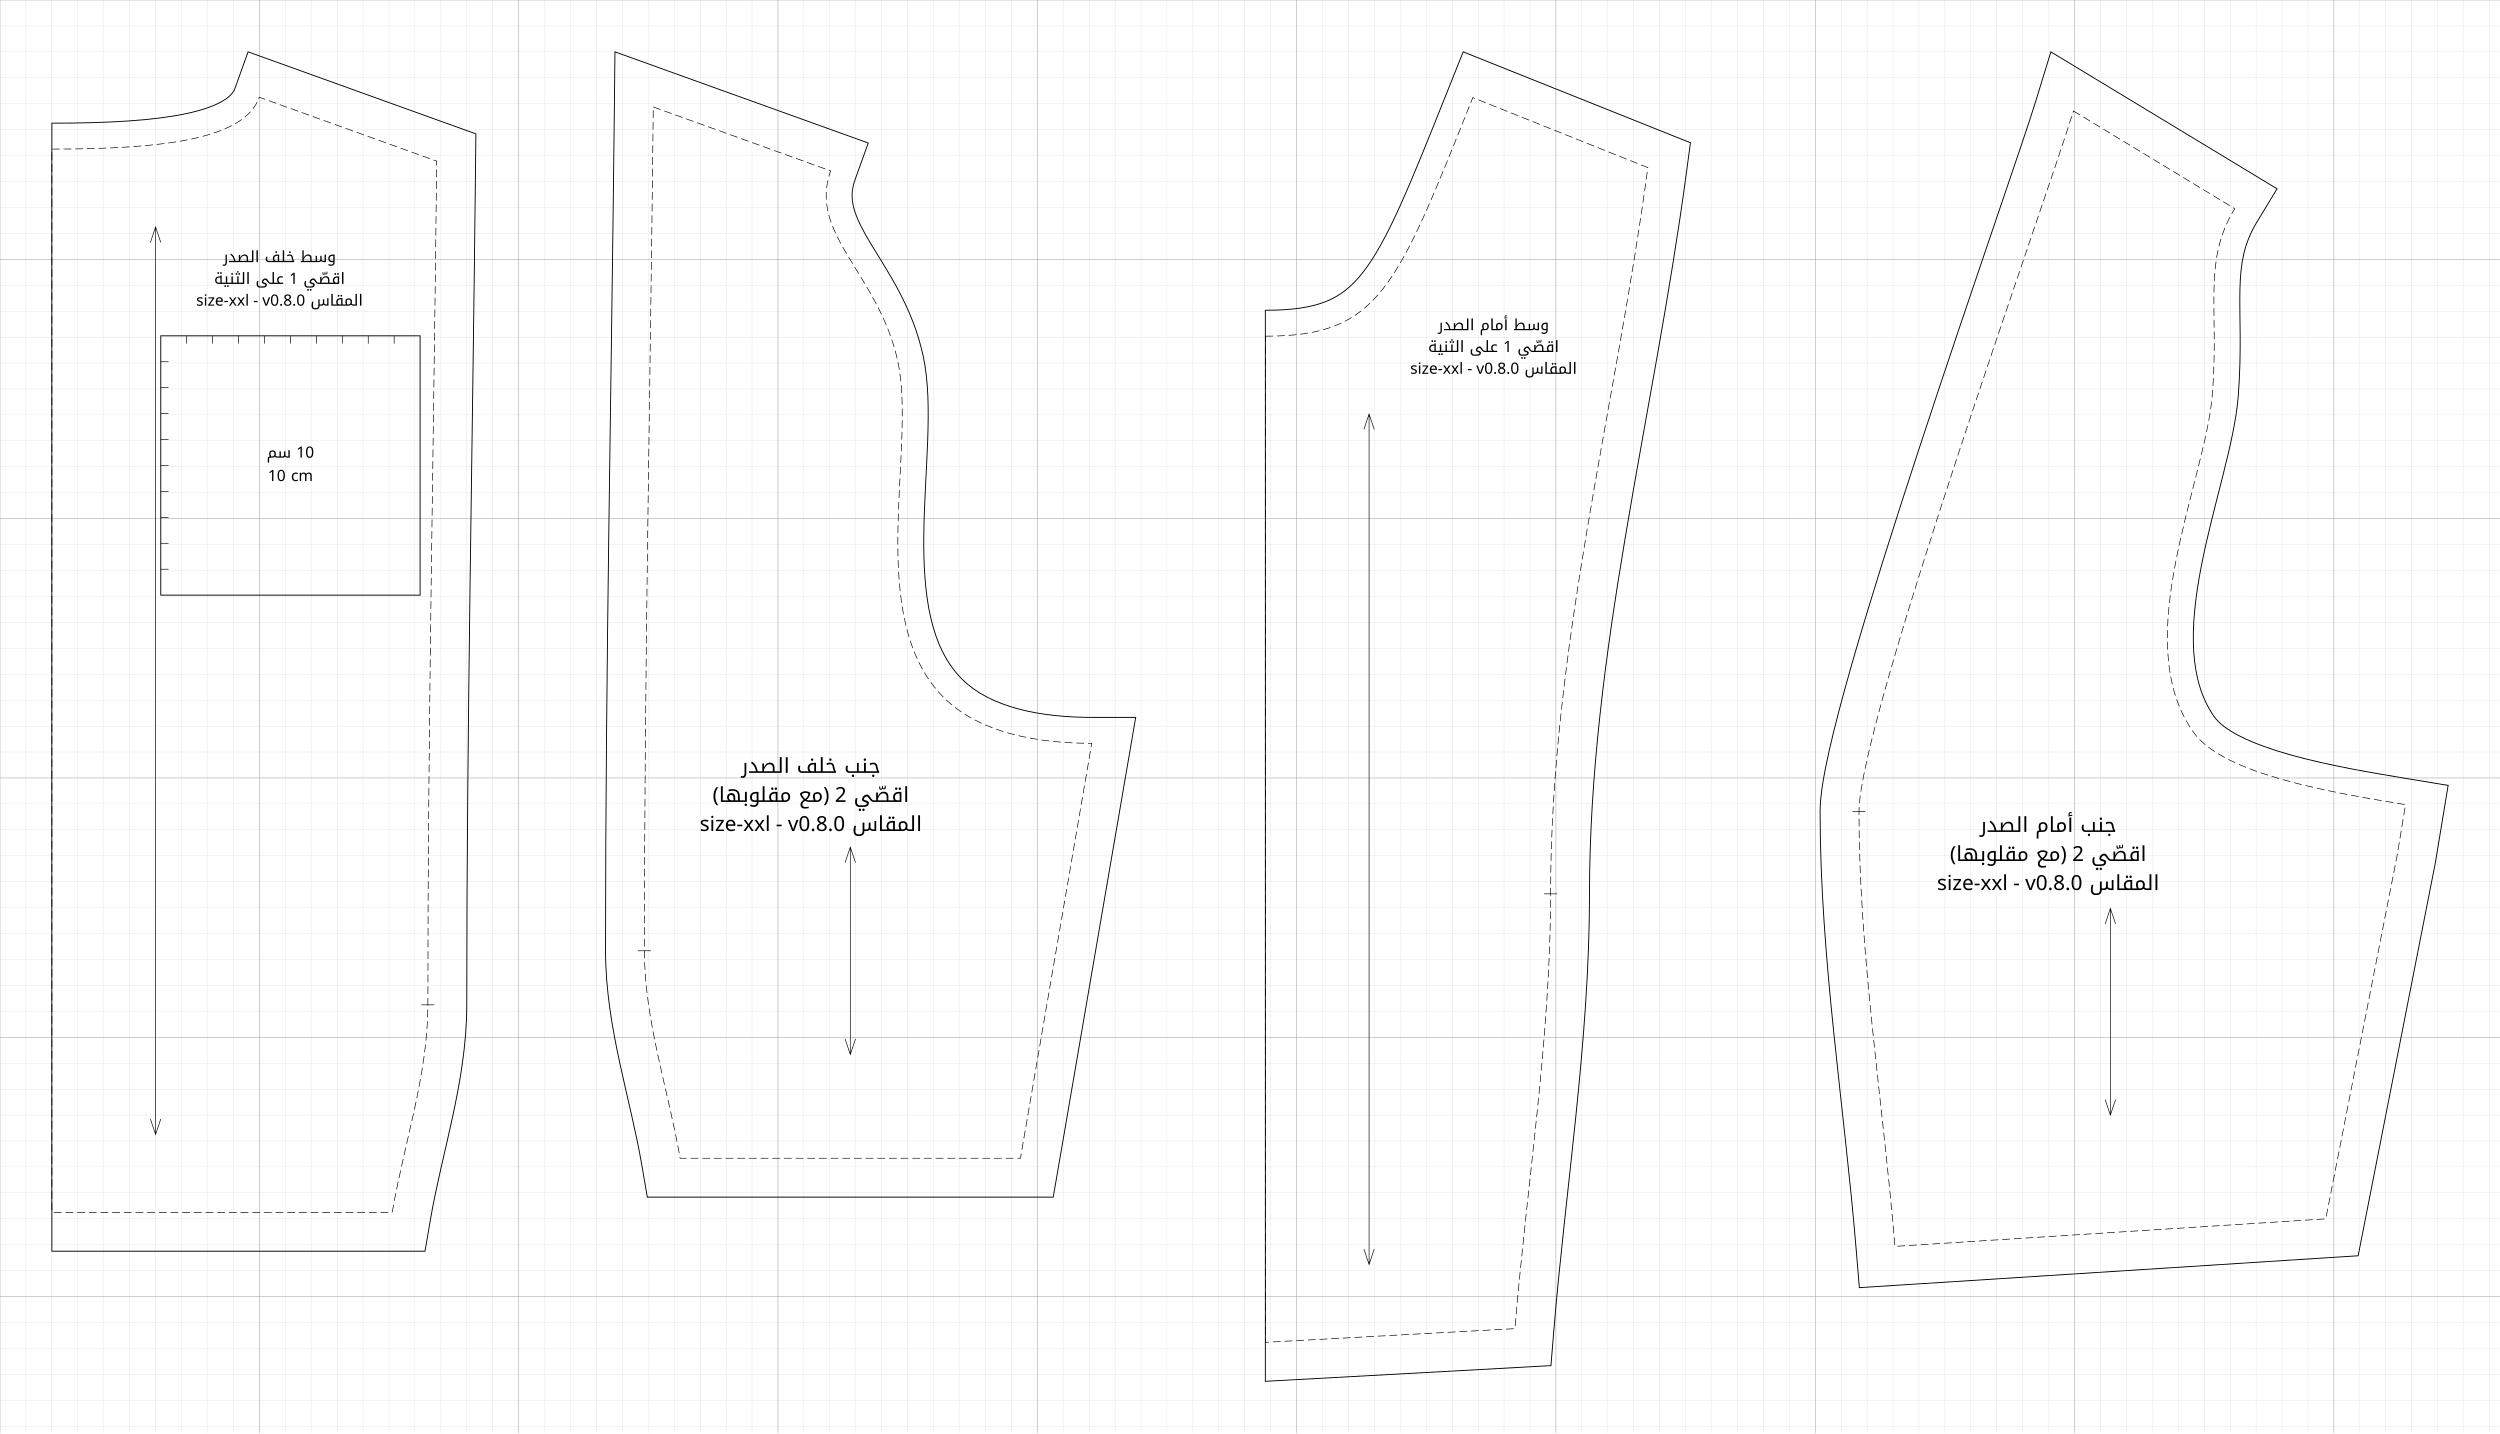
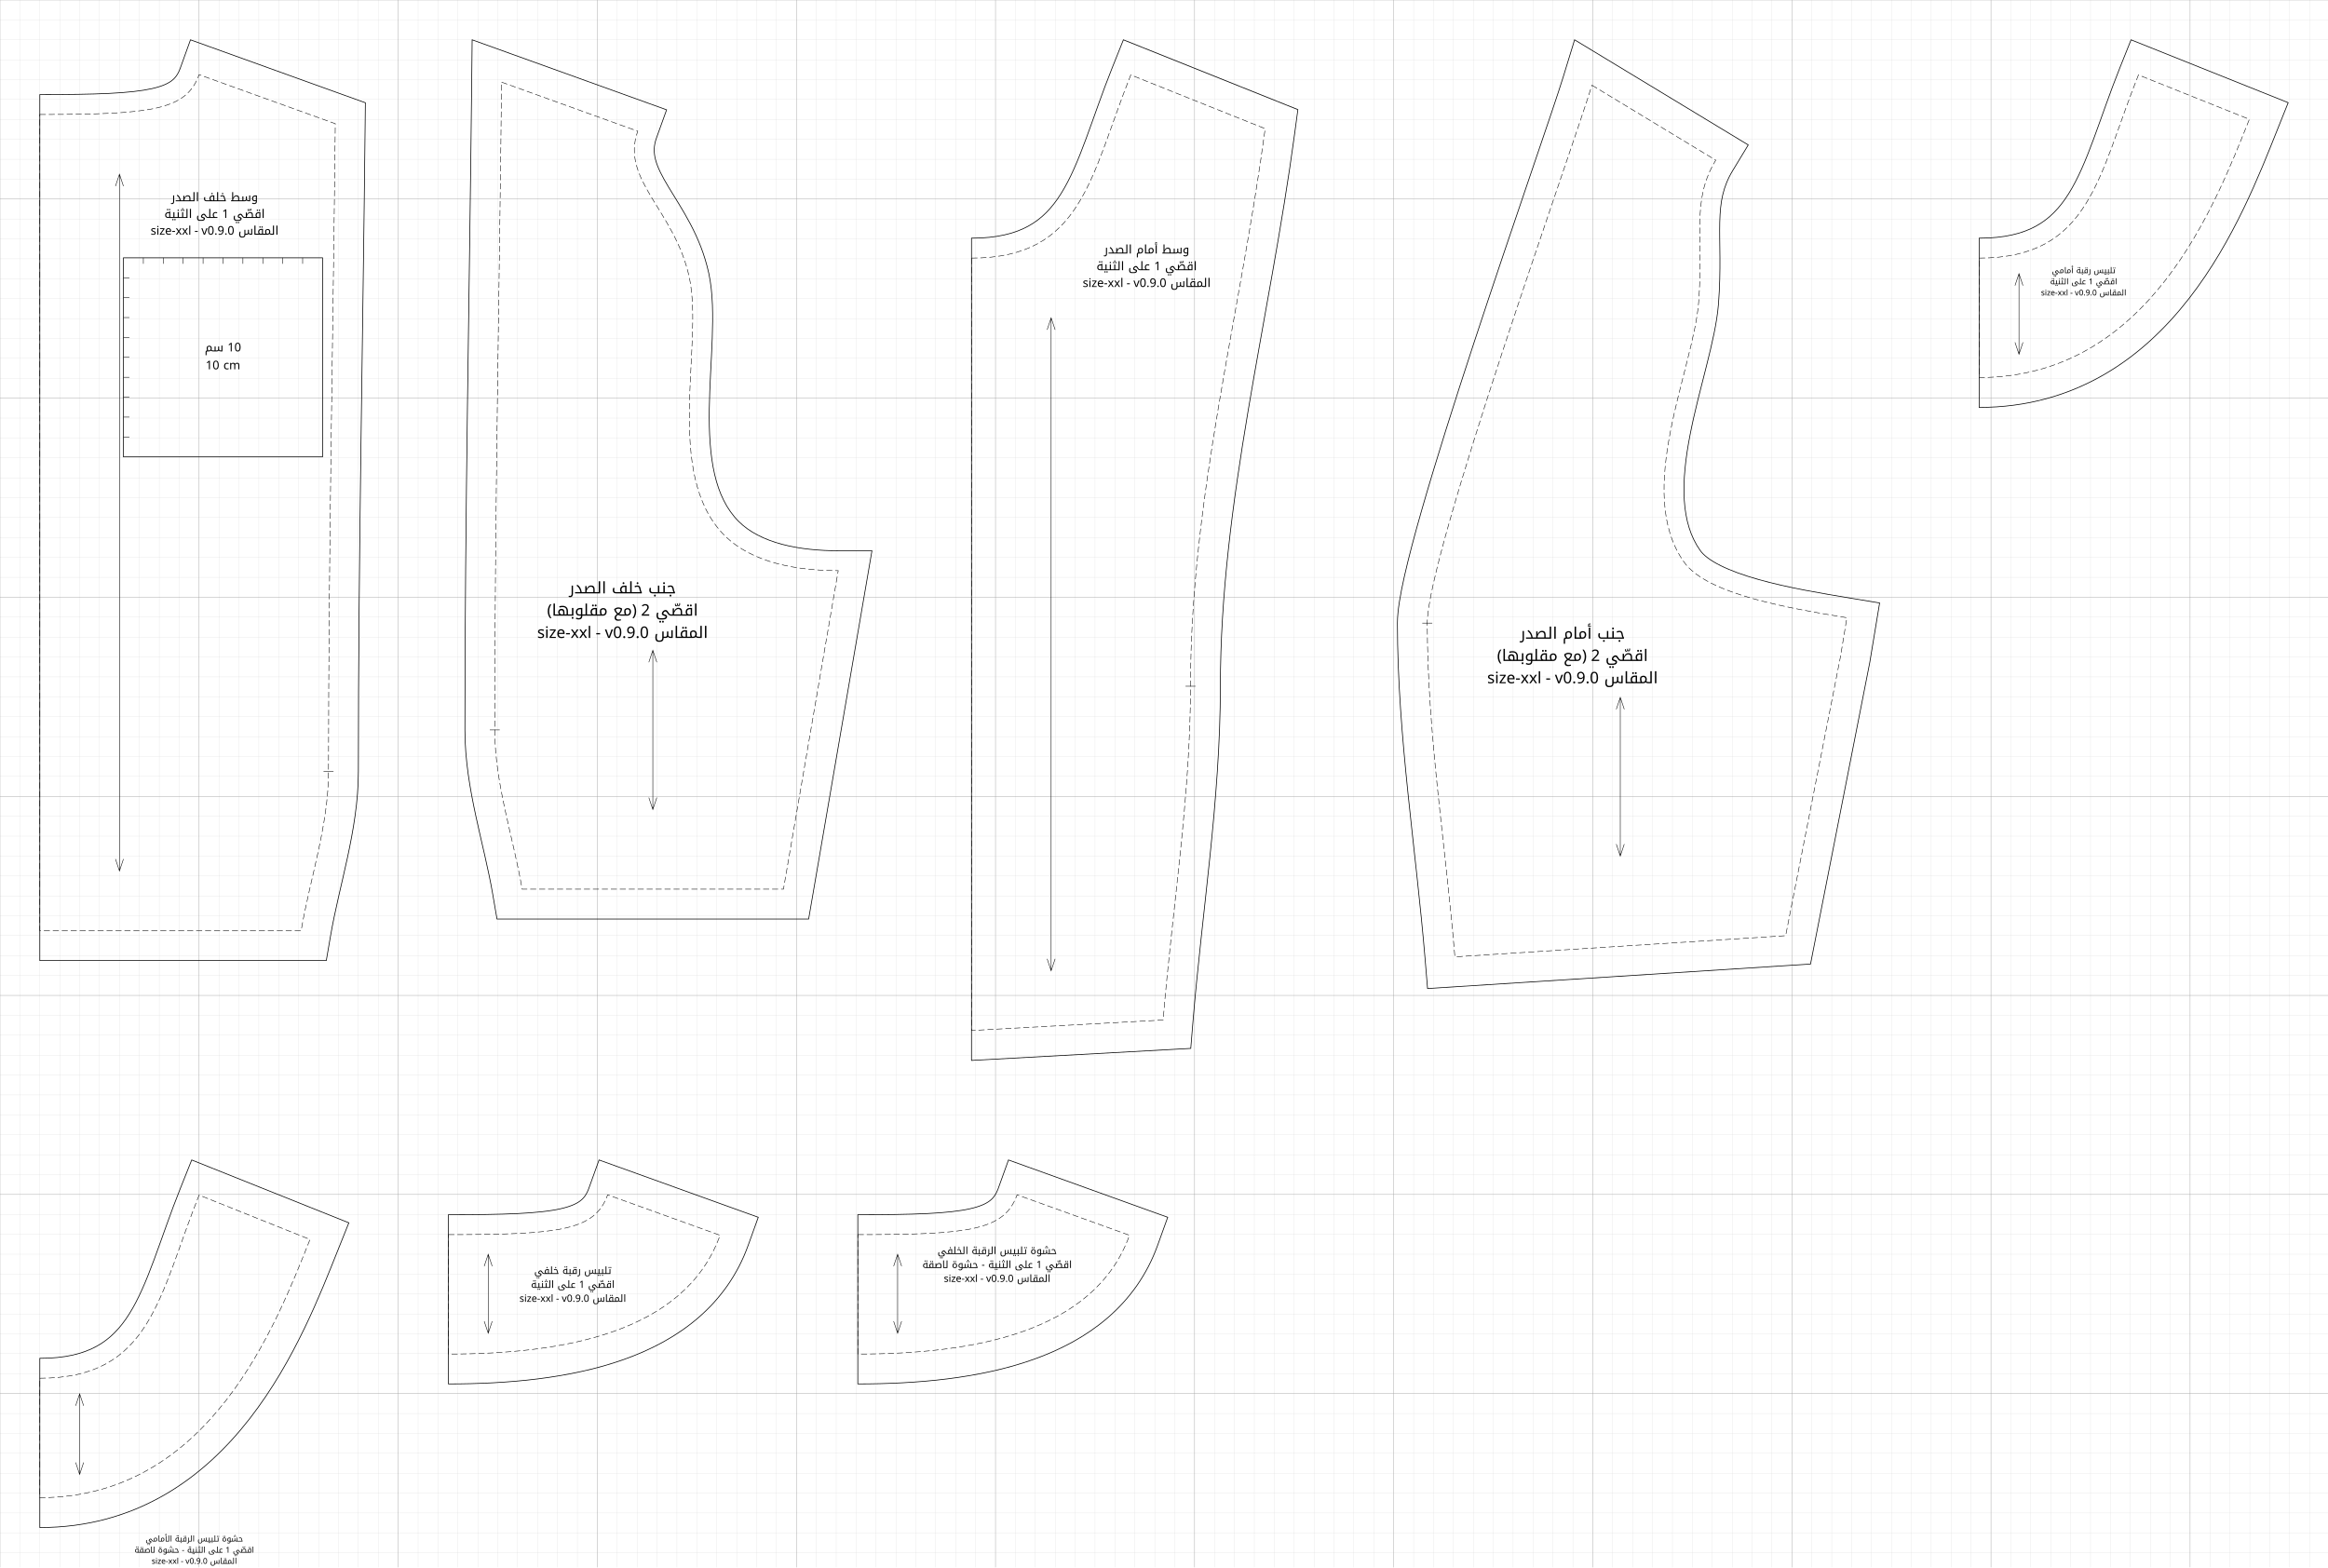
- <svg xmlns="http://www.w3.org/2000/svg" width="964.06mm" height="552.66mm" viewBox="0 0 964.06 552.66">
+ <svg xmlns="http://www.w3.org/2000/svg" width="1169.27mm" height="787.30mm" viewBox="0 0 1169.27 787.30">
  <g id="layer-grid">
-     <path id="grid-minor" d="M 10.00 0 V 552.66 M 20.00 0 V 552.66 M 30.00 0 V 552.66 M 40.00 0 V 552.66 M 50.00 0 V 552.66 M 60.00 0 V 552.66 M 70.00 0 V 552.66 M 80.00 0 V 552.66 M 90.00 0 V 552.66 M 110.00 0 V 552.66 M 120.00 0 V 552.66 M 130.00 0 V 552.66 M 140.00 0 V 552.66 M 150.00 0 V 552.66 M 160.00 0 V 552.66 M 170.00 0 V 552.66 M 180.00 0 V 552.66 M 190.00 0 V 552.66 M 210.00 0 V 552.66 M 220.00 0 V 552.66 M 230.00 0 V 552.66 M 240.00 0 V 552.66 M 250.00 0 V 552.66 M 260.00 0 V 552.66 M 270.00 0 V 552.66 M 280.00 0 V 552.66 M 290.00 0 V 552.66 M 310.00 0 V 552.66 M 320.00 0 V 552.66 M 330.00 0 V 552.66 M 340.00 0 V 552.66 M 350.00 0 V 552.66 M 360.00 0 V 552.66 M 370.00 0 V 552.66 M 380.00 0 V 552.66 M 390.00 0 V 552.66 M 410.00 0 V 552.66 M 420.00 0 V 552.66 M 430.00 0 V 552.66 M 440.00 0 V 552.66 M 450.00 0 V 552.66 M 460.00 0 V 552.66 M 470.00 0 V 552.66 M 480.00 0 V 552.66 M 490.00 0 V 552.66 M 510.00 0 V 552.66 M 520.00 0 V 552.66 M 530.00 0 V 552.66 M 540.00 0 V 552.66 M 550.00 0 V 552.66 M 560.00 0 V 552.66 M 570.00 0 V 552.66 M 580.00 0 V 552.66 M 590.00 0 V 552.66 M 610.00 0 V 552.66 M 620.00 0 V 552.66 M 630.00 0 V 552.66 M 640.00 0 V 552.66 M 650.00 0 V 552.66 M 660.00 0 V 552.66 M 670.00 0 V 552.66 M 680.00 0 V 552.66 M 690.00 0 V 552.66 M 710.00 0 V 552.66 M 720.00 0 V 552.66 M 730.00 0 V 552.66 M 740.00 0 V 552.66 M 750.00 0 V 552.66 M 760.00 0 V 552.66 M 770.00 0 V 552.66 M 780.00 0 V 552.66 M 790.00 0 V 552.66 M 810.00 0 V 552.66 M 820.00 0 V 552.66 M 830.00 0 V 552.66 M 840.00 0 V 552.66 M 850.00 0 V 552.66 M 860.00 0 V 552.66 M 870.00 0 V 552.66 M 880.00 0 V 552.66 M 890.00 0 V 552.66 M 910.00 0 V 552.66 M 920.00 0 V 552.66 M 930.00 0 V 552.66 M 940.00 0 V 552.66 M 950.00 0 V 552.66 M 960.00 0 V 552.66 M 0 10.00 H 964.06 M 0 20.00 H 964.06 M 0 30.00 H 964.06 M 0 40.00 H 964.06 M 0 50.00 H 964.06 M 0 60.00 H 964.06 M 0 70.00 H 964.06 M 0 80.00 H 964.06 M 0 90.00 H 964.06 M 0 110.00 H 964.06 M 0 120.00 H 964.06 M 0 130.00 H 964.06 M 0 140.00 H 964.06 M 0 150.00 H 964.06 M 0 160.00 H 964.06 M 0 170.00 H 964.06 M 0 180.00 H 964.06 M 0 190.00 H 964.06 M 0 210.00 H 964.06 M 0 220.00 H 964.06 M 0 230.00 H 964.06 M 0 240.00 H 964.06 M 0 250.00 H 964.06 M 0 260.00 H 964.06 M 0 270.00 H 964.06 M 0 280.00 H 964.06 M 0 290.00 H 964.06 M 0 310.00 H 964.06 M 0 320.00 H 964.06 M 0 330.00 H 964.06 M 0 340.00 H 964.06 M 0 350.00 H 964.06 M 0 360.00 H 964.06 M 0 370.00 H 964.06 M 0 380.00 H 964.06 M 0 390.00 H 964.06 M 0 410.00 H 964.06 M 0 420.00 H 964.06 M 0 430.00 H 964.06 M 0 440.00 H 964.06 M 0 450.00 H 964.06 M 0 460.00 H 964.06 M 0 470.00 H 964.06 M 0 480.00 H 964.06 M 0 490.00 H 964.06 M 0 510.00 H 964.06 M 0 520.00 H 964.06 M 0 530.00 H 964.06 M 0 540.00 H 964.06 M 0 550.00 H 964.06" fill="none" stroke="#d0d0d0" stroke-width="0.1" />
-     <path id="grid-major" d="M 0.00 0 V 552.66 M 100.00 0 V 552.66 M 200.00 0 V 552.66 M 300.00 0 V 552.66 M 400.00 0 V 552.66 M 500.00 0 V 552.66 M 600.00 0 V 552.66 M 700.00 0 V 552.66 M 800.00 0 V 552.66 M 900.00 0 V 552.66 M 0 0.00 H 964.06 M 0 100.00 H 964.06 M 0 200.00 H 964.06 M 0 300.00 H 964.06 M 0 400.00 H 964.06 M 0 500.00 H 964.06" fill="none" stroke="#a0a0a0" stroke-width="0.2" />
+     <path id="grid-minor" d="M 10.00 0 V 787.30 M 20.00 0 V 787.30 M 30.00 0 V 787.30 M 40.00 0 V 787.30 M 50.00 0 V 787.30 M 60.00 0 V 787.30 M 70.00 0 V 787.30 M 80.00 0 V 787.30 M 90.00 0 V 787.30 M 110.00 0 V 787.30 M 120.00 0 V 787.30 M 130.00 0 V 787.30 M 140.00 0 V 787.30 M 150.00 0 V 787.30 M 160.00 0 V 787.30 M 170.00 0 V 787.30 M 180.00 0 V 787.30 M 190.00 0 V 787.30 M 210.00 0 V 787.30 M 220.00 0 V 787.30 M 230.00 0 V 787.30 M 240.00 0 V 787.30 M 250.00 0 V 787.30 M 260.00 0 V 787.30 M 270.00 0 V 787.30 M 280.00 0 V 787.30 M 290.00 0 V 787.30 M 310.00 0 V 787.30 M 320.00 0 V 787.30 M 330.00 0 V 787.30 M 340.00 0 V 787.30 M 350.00 0 V 787.30 M 360.00 0 V 787.30 M 370.00 0 V 787.30 M 380.00 0 V 787.30 M 390.00 0 V 787.30 M 410.00 0 V 787.30 M 420.00 0 V 787.30 M 430.00 0 V 787.30 M 440.00 0 V 787.30 M 450.00 0 V 787.30 M 460.00 0 V 787.30 M 470.00 0 V 787.30 M 480.00 0 V 787.30 M 490.00 0 V 787.30 M 510.00 0 V 787.30 M 520.00 0 V 787.30 M 530.00 0 V 787.30 M 540.00 0 V 787.30 M 550.00 0 V 787.30 M 560.00 0 V 787.30 M 570.00 0 V 787.30 M 580.00 0 V 787.30 M 590.00 0 V 787.30 M 610.00 0 V 787.30 M 620.00 0 V 787.30 M 630.00 0 V 787.30 M 640.00 0 V 787.30 M 650.00 0 V 787.30 M 660.00 0 V 787.30 M 670.00 0 V 787.30 M 680.00 0 V 787.30 M 690.00 0 V 787.30 M 710.00 0 V 787.30 M 720.00 0 V 787.30 M 730.00 0 V 787.30 M 740.00 0 V 787.30 M 750.00 0 V 787.30 M 760.00 0 V 787.30 M 770.00 0 V 787.30 M 780.00 0 V 787.30 M 790.00 0 V 787.30 M 810.00 0 V 787.30 M 820.00 0 V 787.30 M 830.00 0 V 787.30 M 840.00 0 V 787.30 M 850.00 0 V 787.30 M 860.00 0 V 787.30 M 870.00 0 V 787.30 M 880.00 0 V 787.30 M 890.00 0 V 787.30 M 910.00 0 V 787.30 M 920.00 0 V 787.30 M 930.00 0 V 787.30 M 940.00 0 V 787.30 M 950.00 0 V 787.30 M 960.00 0 V 787.30 M 970.00 0 V 787.30 M 980.00 0 V 787.30 M 990.00 0 V 787.30 M 1010.00 0 V 787.30 M 1020.00 0 V 787.30 M 1030.00 0 V 787.30 M 1040.00 0 V 787.30 M 1050.00 0 V 787.30 M 1060.00 0 V 787.30 M 1070.00 0 V 787.30 M 1080.00 0 V 787.30 M 1090.00 0 V 787.30 M 1110.00 0 V 787.30 M 1120.00 0 V 787.30 M 1130.00 0 V 787.30 M 1140.00 0 V 787.30 M 1150.00 0 V 787.30 M 1160.00 0 V 787.30 M 0 10.00 H 1169.27 M 0 20.00 H 1169.27 M 0 30.00 H 1169.27 M 0 40.00 H 1169.27 M 0 50.00 H 1169.27 M 0 60.00 H 1169.27 M 0 70.00 H 1169.27 M 0 80.00 H 1169.27 M 0 90.00 H 1169.27 M 0 110.00 H 1169.27 M 0 120.00 H 1169.27 M 0 130.00 H 1169.27 M 0 140.00 H 1169.27 M 0 150.00 H 1169.27 M 0 160.00 H 1169.27 M 0 170.00 H 1169.27 M 0 180.00 H 1169.27 M 0 190.00 H 1169.27 M 0 210.00 H 1169.27 M 0 220.00 H 1169.27 M 0 230.00 H 1169.27 M 0 240.00 H 1169.27 M 0 250.00 H 1169.27 M 0 260.00 H 1169.27 M 0 270.00 H 1169.27 M 0 280.00 H 1169.27 M 0 290.00 H 1169.27 M 0 310.00 H 1169.27 M 0 320.00 H 1169.27 M 0 330.00 H 1169.27 M 0 340.00 H 1169.27 M 0 350.00 H 1169.27 M 0 360.00 H 1169.27 M 0 370.00 H 1169.27 M 0 380.00 H 1169.27 M 0 390.00 H 1169.27 M 0 410.00 H 1169.27 M 0 420.00 H 1169.27 M 0 430.00 H 1169.27 M 0 440.00 H 1169.27 M 0 450.00 H 1169.27 M 0 460.00 H 1169.27 M 0 470.00 H 1169.27 M 0 480.00 H 1169.27 M 0 490.00 H 1169.27 M 0 510.00 H 1169.27 M 0 520.00 H 1169.27 M 0 530.00 H 1169.27 M 0 540.00 H 1169.27 M 0 550.00 H 1169.27 M 0 560.00 H 1169.27 M 0 570.00 H 1169.27 M 0 580.00 H 1169.27 M 0 590.00 H 1169.27 M 0 610.00 H 1169.27 M 0 620.00 H 1169.27 M 0 630.00 H 1169.27 M 0 640.00 H 1169.27 M 0 650.00 H 1169.27 M 0 660.00 H 1169.27 M 0 670.00 H 1169.27 M 0 680.00 H 1169.27 M 0 690.00 H 1169.27 M 0 710.00 H 1169.27 M 0 720.00 H 1169.27 M 0 730.00 H 1169.27 M 0 740.00 H 1169.27 M 0 750.00 H 1169.27 M 0 760.00 H 1169.27 M 0 770.00 H 1169.27 M 0 780.00 H 1169.27" fill="none" stroke="#d0d0d0" stroke-width="0.1" />
+     <path id="grid-major" d="M 0.00 0 V 787.30 M 100.00 0 V 787.30 M 200.00 0 V 787.30 M 300.00 0 V 787.30 M 400.00 0 V 787.30 M 500.00 0 V 787.30 M 600.00 0 V 787.30 M 700.00 0 V 787.30 M 800.00 0 V 787.30 M 900.00 0 V 787.30 M 1000.00 0 V 787.30 M 1100.00 0 V 787.30 M 0 0.00 H 1169.27 M 0 100.00 H 1169.27 M 0 200.00 H 1169.27 M 0 300.00 H 1169.27 M 0 400.00 H 1169.27 M 0 500.00 H 1169.27 M 0 600.00 H 1169.27 M 0 700.00 H 1169.27" fill="none" stroke="#a0a0a0" stroke-width="0.2" />
  </g>
  <g id="layer-cut">
-     <path id="piece-bodice-back-centre-cut" d="M 20.00 47.50 C 30.88 47.50 40.67 47.26 49.57 46.65 C 54.00 46.35 58.00 45.97 61.86 45.47 C 65.69 44.98 69.01 44.43 72.21 43.73 C 73.80 43.38 75.17 43.05 76.59 42.65 C 77.99 42.26 79.14 41.89 80.38 41.45 C 81.59 41.01 82.51 40.64 83.55 40.16 C 84.56 39.69 85.24 39.33 86.08 38.82 C 86.89 38.33 87.33 38.02 87.96 37.51 C 88.27 37.26 88.41 37.14 88.67 36.89 C 88.94 36.64 89.03 36.54 89.25 36.30 C 89.47 36.05 89.53 35.98 89.71 35.73 C 89.89 35.49 89.93 35.44 90.08 35.19 C 90.37 34.70 90.40 34.64 90.59 34.11 L 95.67 20.00 L 105.08 23.39 L 173.48 48.01 L 183.51 51.62 L 183.40 62.28 C 182.27 170.82 180.00 279.19 180.00 387.50 C 180.00 391.20 179.83 395.15 179.55 398.77 C 179.27 402.39 178.85 406.19 178.35 409.73 C 177.37 416.81 175.97 424.01 174.51 430.81 C 173.04 437.60 171.45 444.31 169.96 450.87 C 168.47 457.43 167.13 463.69 166.03 470.04 L 163.89 482.50 L 151.25 482.50 L 20.00 482.50 L 20.00 467.50 L 20.00 57.50 L 20.00 47.50 Z" fill="none" stroke="#000000" stroke-width="0.35" />
+     <path id="piece-bodice-back-centre-cut" d="M 20.00 47.50 C 33.95 47.50 45.30 47.38 54.73 46.92 C 59.41 46.69 63.41 46.39 67.10 45.98 C 68.93 45.78 70.52 45.56 72.12 45.31 C 73.70 45.05 75.01 44.80 76.37 44.50 C 77.71 44.19 78.75 43.92 79.88 43.56 C 80.99 43.22 81.75 42.94 82.67 42.55 C 83.56 42.16 84.09 41.90 84.81 41.48 C 85.52 41.07 85.86 40.84 86.43 40.38 C 86.99 39.94 87.21 39.73 87.68 39.23 C 88.14 38.73 88.33 38.49 88.73 37.90 C 89.13 37.31 89.34 36.96 89.69 36.25 C 90.05 35.52 90.28 34.99 90.59 34.11 L 95.67 20.00 L 105.08 23.39 L 173.48 48.01 L 183.51 51.62 L 183.40 62.28 C 182.27 170.82 180.00 279.19 180.00 387.50 C 180.00 391.20 179.83 395.15 179.55 398.77 C 179.27 402.39 178.85 406.19 178.35 409.73 C 177.37 416.81 175.97 424.01 174.51 430.81 C 173.04 437.60 171.45 444.31 169.96 450.87 C 168.47 457.43 167.13 463.69 166.03 470.04 L 163.89 482.50 L 151.25 482.50 L 20.00 482.50 L 20.00 467.50 L 20.00 57.50 L 20.00 47.50 Z" fill="none" stroke="#000000" stroke-width="0.35" />
    <path id="piece-bodice-back-side-cut" d="M 257.00 27.15 L 325.40 51.77 L 334.81 55.16 L 329.73 69.27 C 329.31 70.44 329.11 71.18 328.90 72.26 C 328.70 73.31 328.63 73.94 328.60 74.96 C 328.57 75.97 328.61 76.58 328.74 77.60 C 328.86 78.61 329.01 79.30 329.29 80.36 C 329.57 81.41 329.85 82.24 330.28 83.35 C 330.72 84.47 331.15 85.44 331.72 86.62 C 332.89 89.01 334.21 91.33 335.82 94.01 C 337.44 96.70 339.22 99.53 341.07 102.57 C 342.92 105.61 344.90 108.98 346.73 112.48 C 348.57 115.96 350.45 119.95 352.01 124.00 C 353.56 128.01 355.01 132.70 356.02 137.37 C 356.53 139.77 356.96 142.51 357.24 145.07 C 357.52 147.62 357.71 150.41 357.82 153.10 C 358.02 158.44 357.94 164.24 357.73 170.01 C 357.52 175.77 357.19 181.73 356.89 187.69 C 356.60 193.66 356.33 199.57 356.25 205.50 C 356.17 211.42 356.26 217.03 356.68 222.64 C 356.88 225.44 357.15 228.01 357.53 230.69 C 357.91 233.35 358.34 235.73 358.92 238.24 C 359.50 240.73 360.11 242.88 360.91 245.18 C 361.71 247.48 362.50 249.37 363.55 251.45 C 364.59 253.53 365.57 255.17 366.88 257.01 C 368.19 258.86 369.37 260.27 370.99 261.89 C 372.44 263.34 373.72 264.41 375.42 265.64 C 377.13 266.86 378.66 267.79 380.59 268.79 C 382.53 269.80 384.31 270.58 386.44 271.38 C 388.57 272.19 390.56 272.81 392.84 273.42 C 395.13 274.02 397.27 274.49 399.66 274.91 C 402.05 275.34 404.30 275.65 406.74 275.91 C 411.60 276.44 416.25 276.64 421.01 276.64 L 437.95 276.64 L 435.80 289.18 L 408.30 449.18 L 406.15 461.64 L 393.51 461.64 L 262.26 461.64 L 249.62 461.64 L 247.48 449.18 C 246.39 442.82 245.04 436.57 243.55 430.01 C 242.07 423.45 240.47 416.74 239.01 409.95 C 237.54 403.15 236.15 395.95 235.16 388.87 C 234.67 385.33 234.24 381.52 233.96 377.91 C 233.68 374.29 233.51 370.34 233.51 366.64 C 233.51 258.02 235.78 149.49 236.92 41.11 L 237.14 20.00 L 257.00 27.15 Z" fill="none" stroke="#000000" stroke-width="0.35" />
-     <path id="piece-bodice-front-centre-cut" d="M 487.95 119.64 C 490.56 119.64 492.86 119.58 495.16 119.44 C 497.44 119.29 499.37 119.10 501.38 118.81 C 503.36 118.52 504.94 118.21 506.68 117.77 C 508.39 117.33 509.69 116.91 511.19 116.32 C 512.69 115.73 513.78 115.20 515.12 114.44 C 516.46 113.67 517.45 113.01 518.70 112.04 C 519.95 111.07 520.93 110.20 522.13 108.98 C 523.34 107.74 524.35 106.59 525.54 105.07 C 526.74 103.54 527.81 102.03 529.01 100.19 C 530.22 98.32 531.34 96.44 532.56 94.24 C 535.03 89.80 537.45 84.85 540.10 78.96 C 542.77 73.03 545.55 66.44 548.61 58.94 C 551.68 51.44 554.98 43.13 558.67 33.93 L 564.24 20.00 L 573.52 23.71 L 641.02 50.71 L 651.87 55.05 L 650.32 66.63 C 647.16 90.22 643.20 113.81 639.09 137.14 C 634.98 160.47 630.69 183.67 626.81 206.83 C 622.92 230.00 619.47 252.88 616.97 275.94 C 615.71 287.48 614.72 298.82 614.02 310.35 C 613.33 321.87 612.95 333.16 612.95 344.69 C 612.95 359.01 612.36 373.51 611.41 387.68 C 610.47 401.85 609.16 416.09 607.72 430.12 C 606.28 444.16 604.70 458.16 603.20 472.08 C 601.70 486.00 600.28 499.77 599.15 513.59 L 598.08 526.62 L 585.02 527.34 L 488.77 532.62 L 487.95 532.66 L 487.95 517.64 L 487.95 129.64 L 487.95 119.64 Z" fill="none" stroke="#000000" stroke-width="0.35" />
+     <path id="piece-bodice-front-centre-cut" d="M 487.95 119.64 C 491.21 119.64 494.00 119.50 496.85 119.21 C 499.67 118.93 502.00 118.55 504.45 118.00 C 506.88 117.46 508.81 116.89 510.92 116.11 C 513.00 115.34 514.61 114.60 516.43 113.61 C 518.24 112.62 519.62 111.72 521.21 110.52 C 522.80 109.32 524.04 108.23 525.46 106.81 C 526.88 105.38 528.03 104.07 529.32 102.42 C 530.62 100.76 531.71 99.19 532.89 97.30 C 534.08 95.40 535.12 93.57 536.23 91.45 C 537.34 89.33 538.34 87.23 539.38 84.90 C 541.48 80.22 543.41 75.30 545.41 69.89 C 547.42 64.47 549.43 58.75 551.59 52.74 C 553.75 46.73 556.08 40.38 558.67 33.93 L 564.24 20.00 L 573.52 23.71 L 641.02 50.71 L 651.87 55.05 L 650.32 66.63 C 647.16 90.22 643.20 113.81 639.09 137.14 C 634.98 160.47 630.69 183.67 626.81 206.83 C 622.92 230.00 619.47 252.88 616.97 275.94 C 615.71 287.48 614.72 298.82 614.02 310.35 C 613.33 321.87 612.95 333.16 612.95 344.69 C 612.95 359.01 612.36 373.51 611.41 387.68 C 610.47 401.85 609.16 416.09 607.72 430.12 C 606.28 444.16 604.70 458.16 603.20 472.08 C 601.70 486.00 600.28 499.77 599.15 513.59 L 598.08 526.62 L 585.02 527.34 L 488.77 532.62 L 487.95 532.66 L 487.95 517.64 L 487.95 129.64 L 487.95 119.64 Z" fill="none" stroke="#000000" stroke-width="0.35" />
    <path id="piece-bodice-front-side-cut" d="M 807.34 29.98 L 869.53 67.63 L 878.08 72.81 L 870.31 85.64 C 868.96 87.86 868.06 89.67 867.19 91.82 C 866.33 93.94 865.78 95.69 865.27 97.86 C 864.76 100.03 864.45 101.95 864.21 104.30 C 863.96 106.66 863.84 108.93 863.77 111.56 C 863.71 114.20 863.72 116.91 863.75 119.89 C 863.78 122.88 863.84 126.07 863.86 129.46 C 863.90 136.23 863.80 144.05 863.12 152.80 C 862.93 155.12 862.62 157.71 862.23 160.17 C 861.85 162.62 861.36 165.26 860.83 167.85 C 859.77 172.99 858.43 178.50 857.03 184.06 C 855.63 189.62 854.14 195.33 852.72 201.12 C 851.30 206.92 849.97 212.66 848.85 218.48 C 847.72 224.30 846.85 229.83 846.32 235.44 C 846.05 238.24 845.88 240.82 845.82 243.53 C 845.75 246.23 845.79 248.65 845.95 251.22 C 846.11 253.79 846.37 256.02 846.79 258.43 C 847.21 260.83 847.68 262.84 848.38 265.07 C 849.07 267.30 849.77 269.08 850.77 271.12 C 851.77 273.17 852.71 274.76 854.04 276.62 C 854.27 276.94 854.39 277.09 854.67 277.42 C 854.96 277.75 855.14 277.94 855.48 278.28 C 856.17 278.97 856.73 279.45 857.64 280.15 C 858.58 280.85 859.40 281.41 860.53 282.10 C 861.68 282.80 862.75 283.38 864.08 284.05 C 865.42 284.73 866.71 285.31 868.21 285.95 C 869.72 286.59 871.18 287.16 872.82 287.76 C 876.13 288.97 879.49 290.03 883.20 291.08 C 890.63 293.17 898.46 294.89 906.42 296.43 C 914.37 297.96 922.17 299.25 929.27 300.43 L 944.06 302.87 L 942.43 312.74 L 939.17 332.47 L 939.13 332.69 L 939.09 332.91 L 911.59 472.91 L 909.36 484.26 L 897.83 484.99 L 731.70 495.61 L 717.01 496.55 L 715.79 481.88 C 714.66 468.21 713.24 454.48 711.73 440.54 C 710.22 426.60 708.63 412.53 707.17 398.42 C 705.71 384.31 704.38 370.00 703.43 355.81 C 702.47 341.62 701.87 327.16 701.87 312.98 C 701.87 312.21 701.90 311.21 701.95 310.39 C 701.99 309.60 702.07 308.63 702.15 307.78 C 702.31 306.14 702.57 304.15 702.87 302.27 C 703.16 300.42 703.54 298.30 703.95 296.20 C 704.36 294.12 704.85 291.82 705.37 289.50 C 706.41 284.89 707.69 279.69 709.12 274.23 C 710.55 268.78 712.18 262.86 713.94 256.70 C 720.97 232.12 730.44 202.25 740.17 172.64 C 749.90 143.03 759.94 113.46 768.17 89.28 C 772.29 77.19 775.95 66.46 778.89 57.71 C 780.36 53.34 781.64 49.50 782.72 46.23 C 783.79 42.97 784.62 40.39 785.22 38.42 L 790.86 20.00 L 807.34 29.98 Z" fill="none" stroke="#000000" stroke-width="0.35" />
+     <path id="piece-neck-facing-front-cut" d="M 994.06 119.64 C 997.32 119.64 1000.11 119.50 1002.96 119.21 C 1005.78 118.93 1008.11 118.55 1010.57 118.00 C 1012.99 117.46 1014.92 116.89 1017.03 116.11 C 1019.11 115.34 1020.73 114.60 1022.55 113.61 C 1024.35 112.62 1025.73 111.72 1027.33 110.52 C 1028.91 109.32 1030.15 108.23 1031.57 106.81 C 1033.00 105.38 1034.15 104.07 1035.44 102.42 C 1036.73 100.76 1037.82 99.19 1039.01 97.30 C 1040.20 95.40 1041.24 93.57 1042.34 91.45 C 1043.45 89.33 1044.45 87.23 1045.50 84.90 C 1047.59 80.22 1049.52 75.30 1051.52 69.89 C 1053.53 64.47 1055.54 58.75 1057.70 52.74 C 1059.86 46.73 1062.20 40.38 1064.78 33.93 L 1070.35 20.00 L 1079.63 23.71 L 1135.34 46.00 L 1149.27 51.57 L 1143.70 65.50 C 1141.59 70.78 1139.16 76.90 1136.41 83.49 C 1133.66 90.06 1130.47 97.32 1126.94 104.65 C 1123.41 111.95 1119.30 119.79 1114.82 127.32 C 1112.58 131.08 1110.10 135.01 1107.59 138.73 C 1105.08 142.44 1102.28 146.33 1099.47 149.93 C 1096.66 153.54 1093.51 157.30 1090.38 160.72 C 1087.25 164.15 1083.72 167.71 1080.24 170.88 C 1076.76 174.06 1072.80 177.33 1068.95 180.18 C 1065.10 183.02 1060.69 185.92 1056.44 188.36 C 1052.20 190.79 1047.34 193.21 1042.69 195.15 C 1038.05 197.09 1032.74 198.92 1027.68 200.29 C 1025.16 200.97 1022.34 201.63 1019.72 202.16 C 1017.10 202.68 1014.18 203.17 1011.45 203.52 C 1008.74 203.88 1005.72 204.18 1002.90 204.36 C 1000.09 204.54 996.98 204.64 994.06 204.64 L 994.06 189.64 L 994.06 129.64 L 994.06 119.64 Z" fill="none" stroke="#000000" stroke-width="0.35" />
+     <path id="piece-neck-facing-front-interfacing-cut" d="M 20.00 682.30 C 23.25 682.30 26.05 682.17 28.89 681.88 C 31.71 681.59 34.05 681.22 36.50 680.67 C 38.93 680.13 40.86 679.56 42.97 678.77 C 45.05 678.00 46.66 677.27 48.48 676.27 C 50.29 675.28 51.67 674.39 53.26 673.18 C 54.85 671.98 56.09 670.90 57.51 669.47 C 58.93 668.05 60.08 666.73 61.37 665.08 C 62.67 663.42 63.76 661.85 64.94 659.96 C 66.13 658.07 67.17 656.23 68.28 654.11 C 69.38 651.99 70.39 649.89 71.43 647.56 C 73.53 642.88 75.45 637.96 77.46 632.55 C 79.47 627.13 81.48 621.41 83.64 615.40 C 85.80 609.39 88.13 603.05 90.72 596.59 L 96.29 582.66 L 105.57 586.38 L 161.28 608.66 L 175.21 614.23 L 169.64 628.16 C 167.52 633.44 165.10 639.57 162.34 646.16 C 159.59 652.72 156.41 659.99 152.87 667.31 C 149.35 674.61 145.23 682.45 140.75 689.98 C 138.51 693.74 136.03 697.68 133.52 701.39 C 131.01 705.11 128.21 708.99 125.41 712.60 C 122.60 716.20 119.45 719.96 116.32 723.39 C 113.19 726.81 109.65 730.37 106.17 733.55 C 102.69 736.72 98.74 740.00 94.88 742.84 C 91.03 745.69 86.63 748.59 82.38 751.02 C 78.14 753.46 73.28 755.87 68.63 757.82 C 63.99 759.75 58.68 761.59 53.62 762.95 C 51.10 763.64 48.28 764.30 45.65 764.82 C 43.03 765.35 40.11 765.83 37.39 766.19 C 34.67 766.54 31.66 766.84 28.84 767.02 C 26.02 767.20 22.92 767.30 20.00 767.30 L 20.00 752.30 L 20.00 692.30 L 20.00 682.30 Z" fill="none" stroke="#000000" stroke-width="0.35" />
+     <path id="piece-neck-facing-back-cut" d="M 225.21 610.16 C 239.15 610.16 250.50 610.04 259.93 609.58 C 264.62 609.35 268.62 609.06 272.31 608.64 C 274.14 608.44 275.73 608.23 277.32 607.97 C 278.90 607.72 280.22 607.47 281.58 607.16 C 282.92 606.86 283.95 606.58 285.08 606.23 C 286.19 605.88 286.96 605.60 287.88 605.21 C 288.77 604.83 289.30 604.56 290.02 604.14 C 290.73 603.73 291.06 603.50 291.63 603.05 C 292.19 602.60 292.42 602.39 292.88 601.89 C 293.35 601.40 293.54 601.15 293.94 600.57 C 294.34 599.98 294.54 599.62 294.90 598.91 C 295.26 598.18 295.48 597.65 295.80 596.78 L 300.88 582.66 L 310.29 586.05 L 366.74 606.37 L 380.85 611.45 L 375.77 625.57 C 375.14 627.33 374.36 629.29 373.63 630.97 C 372.89 632.66 372.00 634.53 371.17 636.14 C 369.50 639.36 367.40 642.84 365.38 645.73 C 363.35 648.63 360.86 651.74 358.53 654.31 C 356.19 656.89 353.38 659.61 350.77 661.87 C 348.16 664.13 345.10 666.48 342.25 668.44 C 339.41 670.39 336.15 672.40 333.11 674.08 C 330.07 675.75 326.65 677.44 323.45 678.86 C 320.25 680.28 316.71 681.68 313.36 682.87 C 310.02 684.06 306.38 685.21 302.92 686.19 C 299.47 687.16 295.75 688.09 292.20 688.87 C 285.10 690.44 277.48 691.71 270.13 692.63 C 262.78 693.55 255.07 694.19 247.63 694.59 C 240.20 694.99 232.56 695.16 225.21 695.16 L 225.21 680.16 L 225.21 620.16 L 225.21 610.16 Z" fill="none" stroke="#000000" stroke-width="0.35" />
+     <path id="piece-neck-facing-back-interfacing-cut" d="M 430.85 610.16 C 444.80 610.16 456.15 610.04 465.58 609.58 C 470.26 609.35 474.27 609.06 477.96 608.64 C 479.78 608.44 481.37 608.23 482.97 607.97 C 484.55 607.72 485.86 607.47 487.22 607.16 C 488.56 606.86 489.60 606.58 490.73 606.23 C 491.84 605.88 492.61 605.60 493.52 605.21 C 494.42 604.83 494.94 604.56 495.67 604.14 C 496.37 603.73 496.71 603.50 497.28 603.05 C 497.84 602.60 498.07 602.39 498.53 601.89 C 498.99 601.40 499.19 601.15 499.58 600.57 C 499.99 599.98 500.19 599.62 500.55 598.91 C 500.91 598.18 501.13 597.65 501.45 596.78 L 506.53 582.66 L 515.93 586.05 L 572.39 606.37 L 586.50 611.45 L 581.42 625.57 C 580.78 627.33 580.01 629.29 579.27 630.97 C 578.54 632.66 577.65 634.53 576.82 636.14 C 575.15 639.36 573.04 642.84 571.03 645.73 C 569.00 648.63 566.51 651.74 564.17 654.31 C 561.84 656.89 559.03 659.61 556.42 661.87 C 553.81 664.13 550.74 666.48 547.90 668.44 C 545.06 670.39 541.80 672.40 538.76 674.08 C 535.72 675.75 532.30 677.44 529.10 678.86 C 525.90 680.28 522.35 681.68 519.01 682.87 C 515.67 684.06 512.03 685.21 508.57 686.19 C 505.11 687.16 501.40 688.09 497.84 688.87 C 490.75 690.44 483.13 691.71 475.77 692.63 C 468.42 693.55 460.72 694.19 453.28 694.59 C 445.84 694.99 438.20 695.16 430.85 695.16 L 430.85 680.16 L 430.85 620.16 L 430.85 610.16 Z" fill="none" stroke="#000000" stroke-width="0.35" />
  </g>
  <g id="layer-stitch">
-     <path id="piece-bodice-back-centre-stitch" d="M 20.00 57.50 C 64.00 57.50 94.24 53.50 100.00 37.50 L 168.40 62.13 C 167.27 170.58 165.00 279.04 165.00 387.50 C 165.00 414.56 155.83 440.83 151.25 467.50 L 20.00 467.50 L 20.00 57.50 Z" fill="none" stroke="#000000" stroke-width="0.25" stroke-dasharray="3 1.5" />
+     <path id="piece-bodice-back-centre-stitch" d="M 20.00 57.50 C 76.00 57.50 93.52 55.50 100.00 37.50 L 168.40 62.13 C 167.27 170.58 165.00 279.04 165.00 387.50 C 165.00 414.56 155.83 440.83 151.25 467.50 L 20.00 467.50 L 20.00 57.50 Z" fill="none" stroke="#000000" stroke-width="0.25" stroke-dasharray="3 1.5" />
    <path id="piece-bodice-back-side-stitch" d="M 251.92 41.26 L 320.32 65.89 C 311.51 90.36 338.97 105.63 346.24 139.47 C 353.51 173.32 333.11 238.16 363.92 268.96 C 378.01 283.05 401.09 286.64 421.01 286.64 L 393.51 446.64 L 262.26 446.64 C 257.68 419.97 248.51 393.70 248.51 366.64 C 248.51 258.17 250.78 149.72 251.92 41.26 Z" fill="none" stroke="#000000" stroke-width="0.25" stroke-dasharray="3 1.5" />
-     <path id="piece-bodice-front-centre-stitch" d="M 487.95 129.64 C 531.95 129.64 538.51 111.24 567.95 37.64 L 635.45 64.64 C 622.95 157.99 597.95 250.50 597.95 344.69 C 597.95 400.77 588.78 456.47 584.20 512.36 L 487.95 517.64 L 487.95 129.64 Z" fill="none" stroke="#000000" stroke-width="0.25" stroke-dasharray="3 1.5" />
+     <path id="piece-bodice-front-centre-stitch" d="M 487.95 129.64 C 543.95 129.64 547.71 88.24 567.95 37.64 L 635.45 64.64 C 622.95 157.99 597.95 250.50 597.95 344.69 C 597.95 400.77 588.78 456.47 584.20 512.36 L 487.95 517.64 L 487.95 129.64 Z" fill="none" stroke="#000000" stroke-width="0.25" stroke-dasharray="3 1.5" />
    <path id="piece-bodice-front-side-stitch" d="M 799.57 42.81 L 861.76 80.46 C 849.31 101.01 855.79 118.35 853.15 152.01 C 850.50 185.68 820.56 247.04 845.91 282.44 C 857.55 298.70 899.24 305.59 927.63 310.29 L 924.37 330.02 L 896.87 470.02 L 730.74 480.64 C 726.17 425.35 716.87 368.45 716.87 312.98 C 716.87 278.37 789.44 75.90 799.57 42.81 Z" fill="none" stroke="#000000" stroke-width="0.25" stroke-dasharray="3 1.5" />
+     <path id="piece-neck-facing-front-stitch" d="M 994.06 129.64 C 1050.06 129.64 1053.82 88.24 1074.06 37.64 L 1129.77 59.92 C 1112.77 102.43 1079.64 189.64 994.06 189.64 L 994.06 129.64 Z" fill="none" stroke="#000000" stroke-width="0.25" stroke-dasharray="3 1.5" />
+     <path id="piece-neck-facing-front-interfacing-stitch" d="M 20.00 692.30 C 76.00 692.30 79.76 650.90 100.00 600.30 L 155.71 622.59 C 138.71 665.09 105.57 752.30 20.00 752.30 L 20.00 692.30 Z" fill="none" stroke="#000000" stroke-width="0.25" stroke-dasharray="3 1.5" />
+     <path id="piece-neck-facing-back-stitch" d="M 225.21 620.16 C 281.21 620.16 298.73 618.16 305.21 600.16 L 361.66 620.49 C 343.99 669.58 282.64 680.16 225.21 680.16 L 225.21 620.16 Z" fill="none" stroke="#000000" stroke-width="0.25" stroke-dasharray="3 1.5" />
+     <path id="piece-neck-facing-back-interfacing-stitch" d="M 430.85 620.16 C 486.85 620.16 504.37 618.16 510.85 600.16 L 567.31 620.49 C 549.63 669.58 488.28 680.16 430.85 680.16 L 430.85 620.16 Z" fill="none" stroke="#000000" stroke-width="0.25" stroke-dasharray="3 1.5" />
  </g>
  <g id="layer-notches">
    <path id="piece-bodice-back-centre-notch-princess-bust" d="M 167.50 387.50 L 162.50 387.50" fill="none" stroke="#000000" stroke-width="0.25" />
    <path id="piece-bodice-back-side-notch-princess-bust" d="M 246.01 366.64 L 251.01 366.64" fill="none" stroke="#000000" stroke-width="0.25" />
    <path id="piece-bodice-front-centre-notch-princess-bust" d="M 600.45 344.69 L 595.45 344.69" fill="none" stroke="#000000" stroke-width="0.25" />
    <path id="piece-bodice-front-side-notch-princess-bust" d="M 714.37 312.98 L 719.37 312.98" fill="none" stroke="#000000" stroke-width="0.25" />
  </g>
  <g id="layer-grain">
    <path id="piece-bodice-back-centre-grain" d="M 60.00 87.50 L 60.00 437.50 M 58.00 431.50 L 60.00 437.50 L 62.00 431.50 M 62.00 93.50 L 60.00 87.50 L 58.00 93.50" fill="none" stroke="#000000" stroke-width="0.25" />
    <path id="piece-bodice-back-side-grain" d="M 327.89 326.64 L 327.89 406.64 M 325.89 400.64 L 327.89 406.64 L 329.89 400.64 M 329.89 332.64 L 327.89 326.64 L 325.89 332.64" fill="none" stroke="#000000" stroke-width="0.25" />
    <path id="piece-bodice-front-centre-grain" d="M 527.95 159.64 L 527.95 487.64 M 525.95 481.64 L 527.95 487.64 L 529.95 481.64 M 529.95 165.64 L 527.95 159.64 L 525.95 165.64" fill="none" stroke="#000000" stroke-width="0.25" />
    <path id="piece-bodice-front-side-grain" d="M 813.81 350.29 L 813.81 430.02 M 811.81 424.02 L 813.81 430.02 L 815.81 424.02 M 815.81 356.29 L 813.81 350.29 L 811.81 356.29" fill="none" stroke="#000000" stroke-width="0.25" />
+     <path id="piece-neck-facing-front-grain" d="M 1014.06 137.45 L 1014.06 177.96 M 1012.06 171.96 L 1014.06 177.96 L 1016.06 171.96 M 1016.06 143.45 L 1014.06 137.45 L 1012.06 143.45" fill="none" stroke="#000000" stroke-width="0.25" />
+     <path id="piece-neck-facing-front-interfacing-grain" d="M 40.00 700.12 L 40.00 740.62 M 38.00 734.62 L 40.00 740.62 L 42.00 734.62 M 42.00 706.12 L 40.00 700.12 L 38.00 706.12" fill="none" stroke="#000000" stroke-width="0.25" />
+     <path id="piece-neck-facing-back-grain" d="M 245.21 630.03 L 245.21 669.70 M 243.21 663.70 L 245.21 669.70 L 247.21 663.70 M 247.21 636.03 L 245.21 630.03 L 243.21 636.03" fill="none" stroke="#000000" stroke-width="0.25" />
+     <path id="piece-neck-facing-back-interfacing-grain" d="M 450.85 630.03 L 450.85 669.70 M 448.85 663.70 L 450.85 669.70 L 452.85 663.70 M 452.85 636.03 L 450.85 630.03 L 448.85 636.03" fill="none" stroke="#000000" stroke-width="0.25" />
  </g>
  <g id="layer-darts">

</g>
  <g id="layer-marks">

</g>
  <g id="layer-labels">
    <text id="piece-bodice-back-centre-label-name" x="107.79" y="101.08" font-family="&quot;IBM Plex Sans Arabic&quot;, &quot;Noto Kufi Arabic&quot;, &quot;Geeza Pro&quot;, &quot;Segoe UI&quot;, Tahoma, sans-serif" font-size="6.00" direction="rtl" unicode-bidi="plaintext" text-anchor="middle">وسط خلف الصدر</text>
    <text id="piece-bodice-back-centre-label-cut" x="107.79" y="109.48" font-family="&quot;IBM Plex Sans Arabic&quot;, &quot;Noto Kufi Arabic&quot;, &quot;Geeza Pro&quot;, &quot;Segoe UI&quot;, Tahoma, sans-serif" font-size="6.00" direction="rtl" unicode-bidi="plaintext" text-anchor="middle">اقصّي 1 على الثنية</text>
-     <text id="piece-bodice-back-centre-label-size" x="107.79" y="117.88" font-family="&quot;IBM Plex Sans Arabic&quot;, &quot;Noto Kufi Arabic&quot;, &quot;Geeza Pro&quot;, &quot;Segoe UI&quot;, Tahoma, sans-serif" font-size="6.00" direction="rtl" unicode-bidi="plaintext" text-anchor="middle">المقاس size-xxl - v0.8.0</text>
+     <text id="piece-bodice-back-centre-label-size" x="107.79" y="117.88" font-family="&quot;IBM Plex Sans Arabic&quot;, &quot;Noto Kufi Arabic&quot;, &quot;Geeza Pro&quot;, &quot;Segoe UI&quot;, Tahoma, sans-serif" font-size="6.00" direction="rtl" unicode-bidi="plaintext" text-anchor="middle">المقاس size-xxl - v0.9.0</text>
    <text id="piece-bodice-back-side-label-name" x="312.70" y="298.05" font-family="&quot;IBM Plex Sans Arabic&quot;, &quot;Noto Kufi Arabic&quot;, &quot;Geeza Pro&quot;, &quot;Segoe UI&quot;, Tahoma, sans-serif" font-size="8.00" direction="rtl" unicode-bidi="plaintext" text-anchor="middle">جنب خلف الصدر</text>
    <text id="piece-bodice-back-side-label-cut" x="312.70" y="309.25" font-family="&quot;IBM Plex Sans Arabic&quot;, &quot;Noto Kufi Arabic&quot;, &quot;Geeza Pro&quot;, &quot;Segoe UI&quot;, Tahoma, sans-serif" font-size="8.00" direction="rtl" unicode-bidi="plaintext" text-anchor="middle">اقصّي 2 (مع مقلوبها)</text>
-     <text id="piece-bodice-back-side-label-size" x="312.70" y="320.45" font-family="&quot;IBM Plex Sans Arabic&quot;, &quot;Noto Kufi Arabic&quot;, &quot;Geeza Pro&quot;, &quot;Segoe UI&quot;, Tahoma, sans-serif" font-size="8.00" direction="rtl" unicode-bidi="plaintext" text-anchor="middle">المقاس size-xxl - v0.8.0</text>
+     <text id="piece-bodice-back-side-label-size" x="312.70" y="320.45" font-family="&quot;IBM Plex Sans Arabic&quot;, &quot;Noto Kufi Arabic&quot;, &quot;Geeza Pro&quot;, &quot;Segoe UI&quot;, Tahoma, sans-serif" font-size="8.00" direction="rtl" unicode-bidi="plaintext" text-anchor="middle">المقاس size-xxl - v0.9.0</text>
    <text id="piece-bodice-front-centre-label-name" x="575.95" y="127.34" font-family="&quot;IBM Plex Sans Arabic&quot;, &quot;Noto Kufi Arabic&quot;, &quot;Geeza Pro&quot;, &quot;Segoe UI&quot;, Tahoma, sans-serif" font-size="6.00" direction="rtl" unicode-bidi="plaintext" text-anchor="middle">وسط أمام الصدر</text>
    <text id="piece-bodice-front-centre-label-cut" x="575.95" y="135.74" font-family="&quot;IBM Plex Sans Arabic&quot;, &quot;Noto Kufi Arabic&quot;, &quot;Geeza Pro&quot;, &quot;Segoe UI&quot;, Tahoma, sans-serif" font-size="6.00" direction="rtl" unicode-bidi="plaintext" text-anchor="middle">اقصّي 1 على الثنية</text>
-     <text id="piece-bodice-front-centre-label-size" x="575.95" y="144.14" font-family="&quot;IBM Plex Sans Arabic&quot;, &quot;Noto Kufi Arabic&quot;, &quot;Geeza Pro&quot;, &quot;Segoe UI&quot;, Tahoma, sans-serif" font-size="6.00" direction="rtl" unicode-bidi="plaintext" text-anchor="middle">المقاس size-xxl - v0.8.0</text>
+     <text id="piece-bodice-front-centre-label-size" x="575.95" y="144.14" font-family="&quot;IBM Plex Sans Arabic&quot;, &quot;Noto Kufi Arabic&quot;, &quot;Geeza Pro&quot;, &quot;Segoe UI&quot;, Tahoma, sans-serif" font-size="6.00" direction="rtl" unicode-bidi="plaintext" text-anchor="middle">المقاس size-xxl - v0.9.0</text>
    <text id="piece-bodice-front-side-label-name" x="789.84" y="320.82" font-family="&quot;IBM Plex Sans Arabic&quot;, &quot;Noto Kufi Arabic&quot;, &quot;Geeza Pro&quot;, &quot;Segoe UI&quot;, Tahoma, sans-serif" font-size="8.00" direction="rtl" unicode-bidi="plaintext" text-anchor="middle">جنب أمام الصدر</text>
    <text id="piece-bodice-front-side-label-cut" x="789.84" y="332.02" font-family="&quot;IBM Plex Sans Arabic&quot;, &quot;Noto Kufi Arabic&quot;, &quot;Geeza Pro&quot;, &quot;Segoe UI&quot;, Tahoma, sans-serif" font-size="8.00" direction="rtl" unicode-bidi="plaintext" text-anchor="middle">اقصّي 2 (مع مقلوبها)</text>
-     <text id="piece-bodice-front-side-label-size" x="789.84" y="343.22" font-family="&quot;IBM Plex Sans Arabic&quot;, &quot;Noto Kufi Arabic&quot;, &quot;Geeza Pro&quot;, &quot;Segoe UI&quot;, Tahoma, sans-serif" font-size="8.00" direction="rtl" unicode-bidi="plaintext" text-anchor="middle">المقاس size-xxl - v0.8.0</text>
+     <text id="piece-bodice-front-side-label-size" x="789.84" y="343.22" font-family="&quot;IBM Plex Sans Arabic&quot;, &quot;Noto Kufi Arabic&quot;, &quot;Geeza Pro&quot;, &quot;Segoe UI&quot;, Tahoma, sans-serif" font-size="8.00" direction="rtl" unicode-bidi="plaintext" text-anchor="middle">المقاس size-xxl - v0.9.0</text>
+     <text id="piece-neck-facing-front-label-name" x="1046.56" y="137.19" font-family="&quot;IBM Plex Sans Arabic&quot;, &quot;Noto Kufi Arabic&quot;, &quot;Geeza Pro&quot;, &quot;Segoe UI&quot;, Tahoma, sans-serif" font-size="4.00" direction="rtl" unicode-bidi="plaintext" text-anchor="middle">تلبيس رقبة أمامي</text>
+     <text id="piece-neck-facing-front-label-cut" x="1046.56" y="142.79" font-family="&quot;IBM Plex Sans Arabic&quot;, &quot;Noto Kufi Arabic&quot;, &quot;Geeza Pro&quot;, &quot;Segoe UI&quot;, Tahoma, sans-serif" font-size="4.00" direction="rtl" unicode-bidi="plaintext" text-anchor="middle">اقصّي 1 على الثنية</text>
+     <text id="piece-neck-facing-front-label-size" x="1046.56" y="148.39" font-family="&quot;IBM Plex Sans Arabic&quot;, &quot;Noto Kufi Arabic&quot;, &quot;Geeza Pro&quot;, &quot;Segoe UI&quot;, Tahoma, sans-serif" font-size="4.00" direction="rtl" unicode-bidi="plaintext" text-anchor="middle">المقاس size-xxl - v0.9.0</text>
+     <text id="piece-neck-facing-front-interfacing-label-name" x="97.60" y="774.30" font-family="&quot;IBM Plex Sans Arabic&quot;, &quot;Noto Kufi Arabic&quot;, &quot;Geeza Pro&quot;, &quot;Segoe UI&quot;, Tahoma, sans-serif" font-size="4.00" direction="rtl" unicode-bidi="plaintext" text-anchor="middle">حشوة تلبيس الرقبة الأمامي</text>
+     <text id="piece-neck-facing-front-interfacing-label-cut" x="97.60" y="779.90" font-family="&quot;IBM Plex Sans Arabic&quot;, &quot;Noto Kufi Arabic&quot;, &quot;Geeza Pro&quot;, &quot;Segoe UI&quot;, Tahoma, sans-serif" font-size="4.00" direction="rtl" unicode-bidi="plaintext" text-anchor="middle">اقصّي 1 على الثنية - حشوة لاصقة</text>
+     <text id="piece-neck-facing-front-interfacing-label-size" x="97.60" y="785.50" font-family="&quot;IBM Plex Sans Arabic&quot;, &quot;Noto Kufi Arabic&quot;, &quot;Geeza Pro&quot;, &quot;Segoe UI&quot;, Tahoma, sans-serif" font-size="4.00" direction="rtl" unicode-bidi="plaintext" text-anchor="middle">المقاس size-xxl - v0.9.0</text>
+     <text id="piece-neck-facing-back-label-name" x="287.71" y="639.91" font-family="&quot;IBM Plex Sans Arabic&quot;, &quot;Noto Kufi Arabic&quot;, &quot;Geeza Pro&quot;, &quot;Segoe UI&quot;, Tahoma, sans-serif" font-size="5.00" direction="rtl" unicode-bidi="plaintext" text-anchor="middle">تلبيس رقبة خلفي</text>
+     <text id="piece-neck-facing-back-label-cut" x="287.71" y="646.91" font-family="&quot;IBM Plex Sans Arabic&quot;, &quot;Noto Kufi Arabic&quot;, &quot;Geeza Pro&quot;, &quot;Segoe UI&quot;, Tahoma, sans-serif" font-size="5.00" direction="rtl" unicode-bidi="plaintext" text-anchor="middle">اقصّي 1 على الثنية</text>
+     <text id="piece-neck-facing-back-label-size" x="287.71" y="653.91" font-family="&quot;IBM Plex Sans Arabic&quot;, &quot;Noto Kufi Arabic&quot;, &quot;Geeza Pro&quot;, &quot;Segoe UI&quot;, Tahoma, sans-serif" font-size="5.00" direction="rtl" unicode-bidi="plaintext" text-anchor="middle">المقاس size-xxl - v0.9.0</text>
+     <text id="piece-neck-facing-back-interfacing-label-name" x="500.85" y="629.91" font-family="&quot;IBM Plex Sans Arabic&quot;, &quot;Noto Kufi Arabic&quot;, &quot;Geeza Pro&quot;, &quot;Segoe UI&quot;, Tahoma, sans-serif" font-size="5.00" direction="rtl" unicode-bidi="plaintext" text-anchor="middle">حشوة تلبيس الرقبة الخلفي</text>
+     <text id="piece-neck-facing-back-interfacing-label-cut" x="500.85" y="636.91" font-family="&quot;IBM Plex Sans Arabic&quot;, &quot;Noto Kufi Arabic&quot;, &quot;Geeza Pro&quot;, &quot;Segoe UI&quot;, Tahoma, sans-serif" font-size="5.00" direction="rtl" unicode-bidi="plaintext" text-anchor="middle">اقصّي 1 على الثنية - حشوة لاصقة</text>
+     <text id="piece-neck-facing-back-interfacing-label-size" x="500.85" y="643.91" font-family="&quot;IBM Plex Sans Arabic&quot;, &quot;Noto Kufi Arabic&quot;, &quot;Geeza Pro&quot;, &quot;Segoe UI&quot;, Tahoma, sans-serif" font-size="5.00" direction="rtl" unicode-bidi="plaintext" text-anchor="middle">المقاس size-xxl - v0.9.0</text>
  </g>
  <g id="layer-scale">
    <rect id="piece-bodice-back-centre-scale-square" x="62.00" y="129.50" width="100.00" height="100.00" fill="none" stroke="#000000" stroke-width="0.35" />
    <path id="piece-bodice-back-centre-scale-ticks" d="M 72.00 129.50 v 3.00 M 62.00 139.50 h 3.00 M 82.00 129.50 v 3.00 M 62.00 149.50 h 3.00 M 92.00 129.50 v 3.00 M 62.00 159.50 h 3.00 M 102.00 129.50 v 3.00 M 62.00 169.50 h 3.00 M 112.00 129.50 v 3.00 M 62.00 179.50 h 3.00 M 122.00 129.50 v 3.00 M 62.00 189.50 h 3.00 M 132.00 129.50 v 3.00 M 62.00 199.50 h 3.00 M 142.00 129.50 v 3.00 M 62.00 209.50 h 3.00 M 152.00 129.50 v 3.00 M 62.00 219.50 h 3.00" fill="none" stroke="#000000" stroke-width="0.25" />
    <text id="piece-bodice-back-centre-scale-caption-ar" x="112.00" y="176.50" font-family="&quot;IBM Plex Sans Arabic&quot;, &quot;Noto Kufi Arabic&quot;, &quot;Geeza Pro&quot;, &quot;Segoe UI&quot;, Tahoma, sans-serif" font-size="6.00" direction="rtl" unicode-bidi="plaintext" text-anchor="middle">10 سم</text>
    <text id="piece-bodice-back-centre-scale-caption-en" x="112.00" y="185.50" font-family="&quot;IBM Plex Sans Arabic&quot;, &quot;Noto Kufi Arabic&quot;, &quot;Geeza Pro&quot;, &quot;Segoe UI&quot;, Tahoma, sans-serif" font-size="6.00" direction="ltr" unicode-bidi="plaintext" text-anchor="middle">10 cm</text>
  </g>
</svg>
